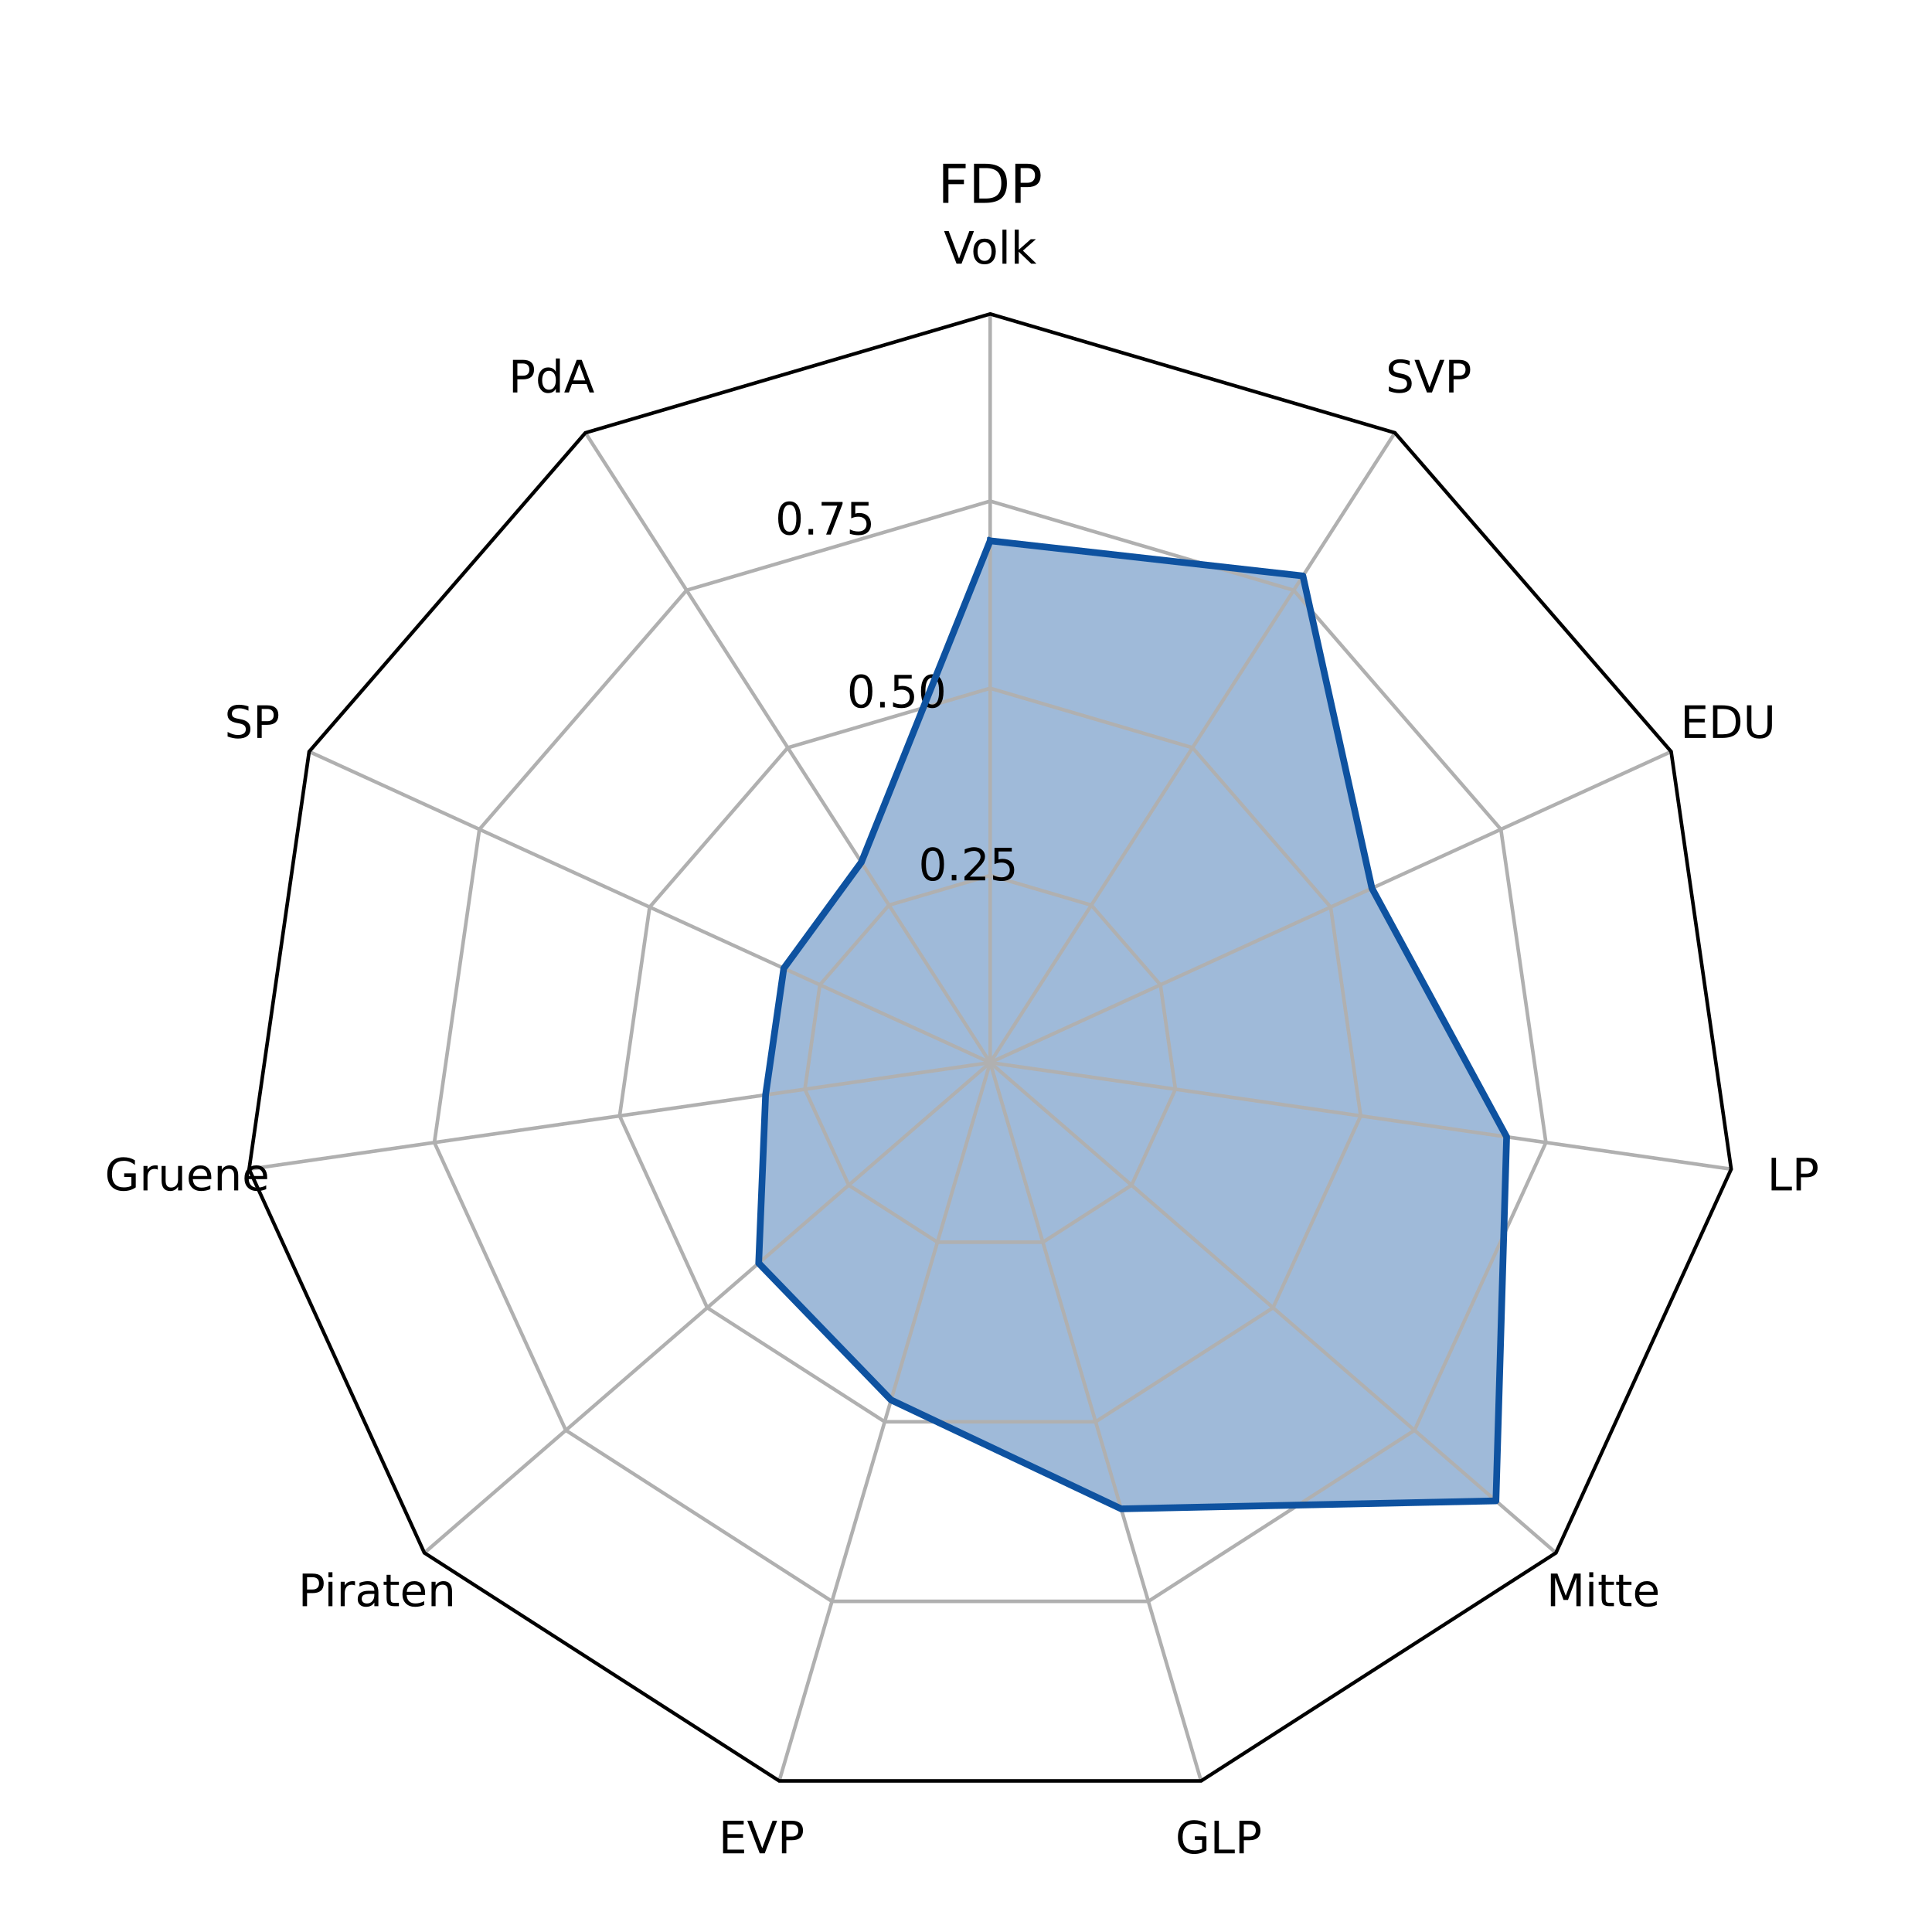
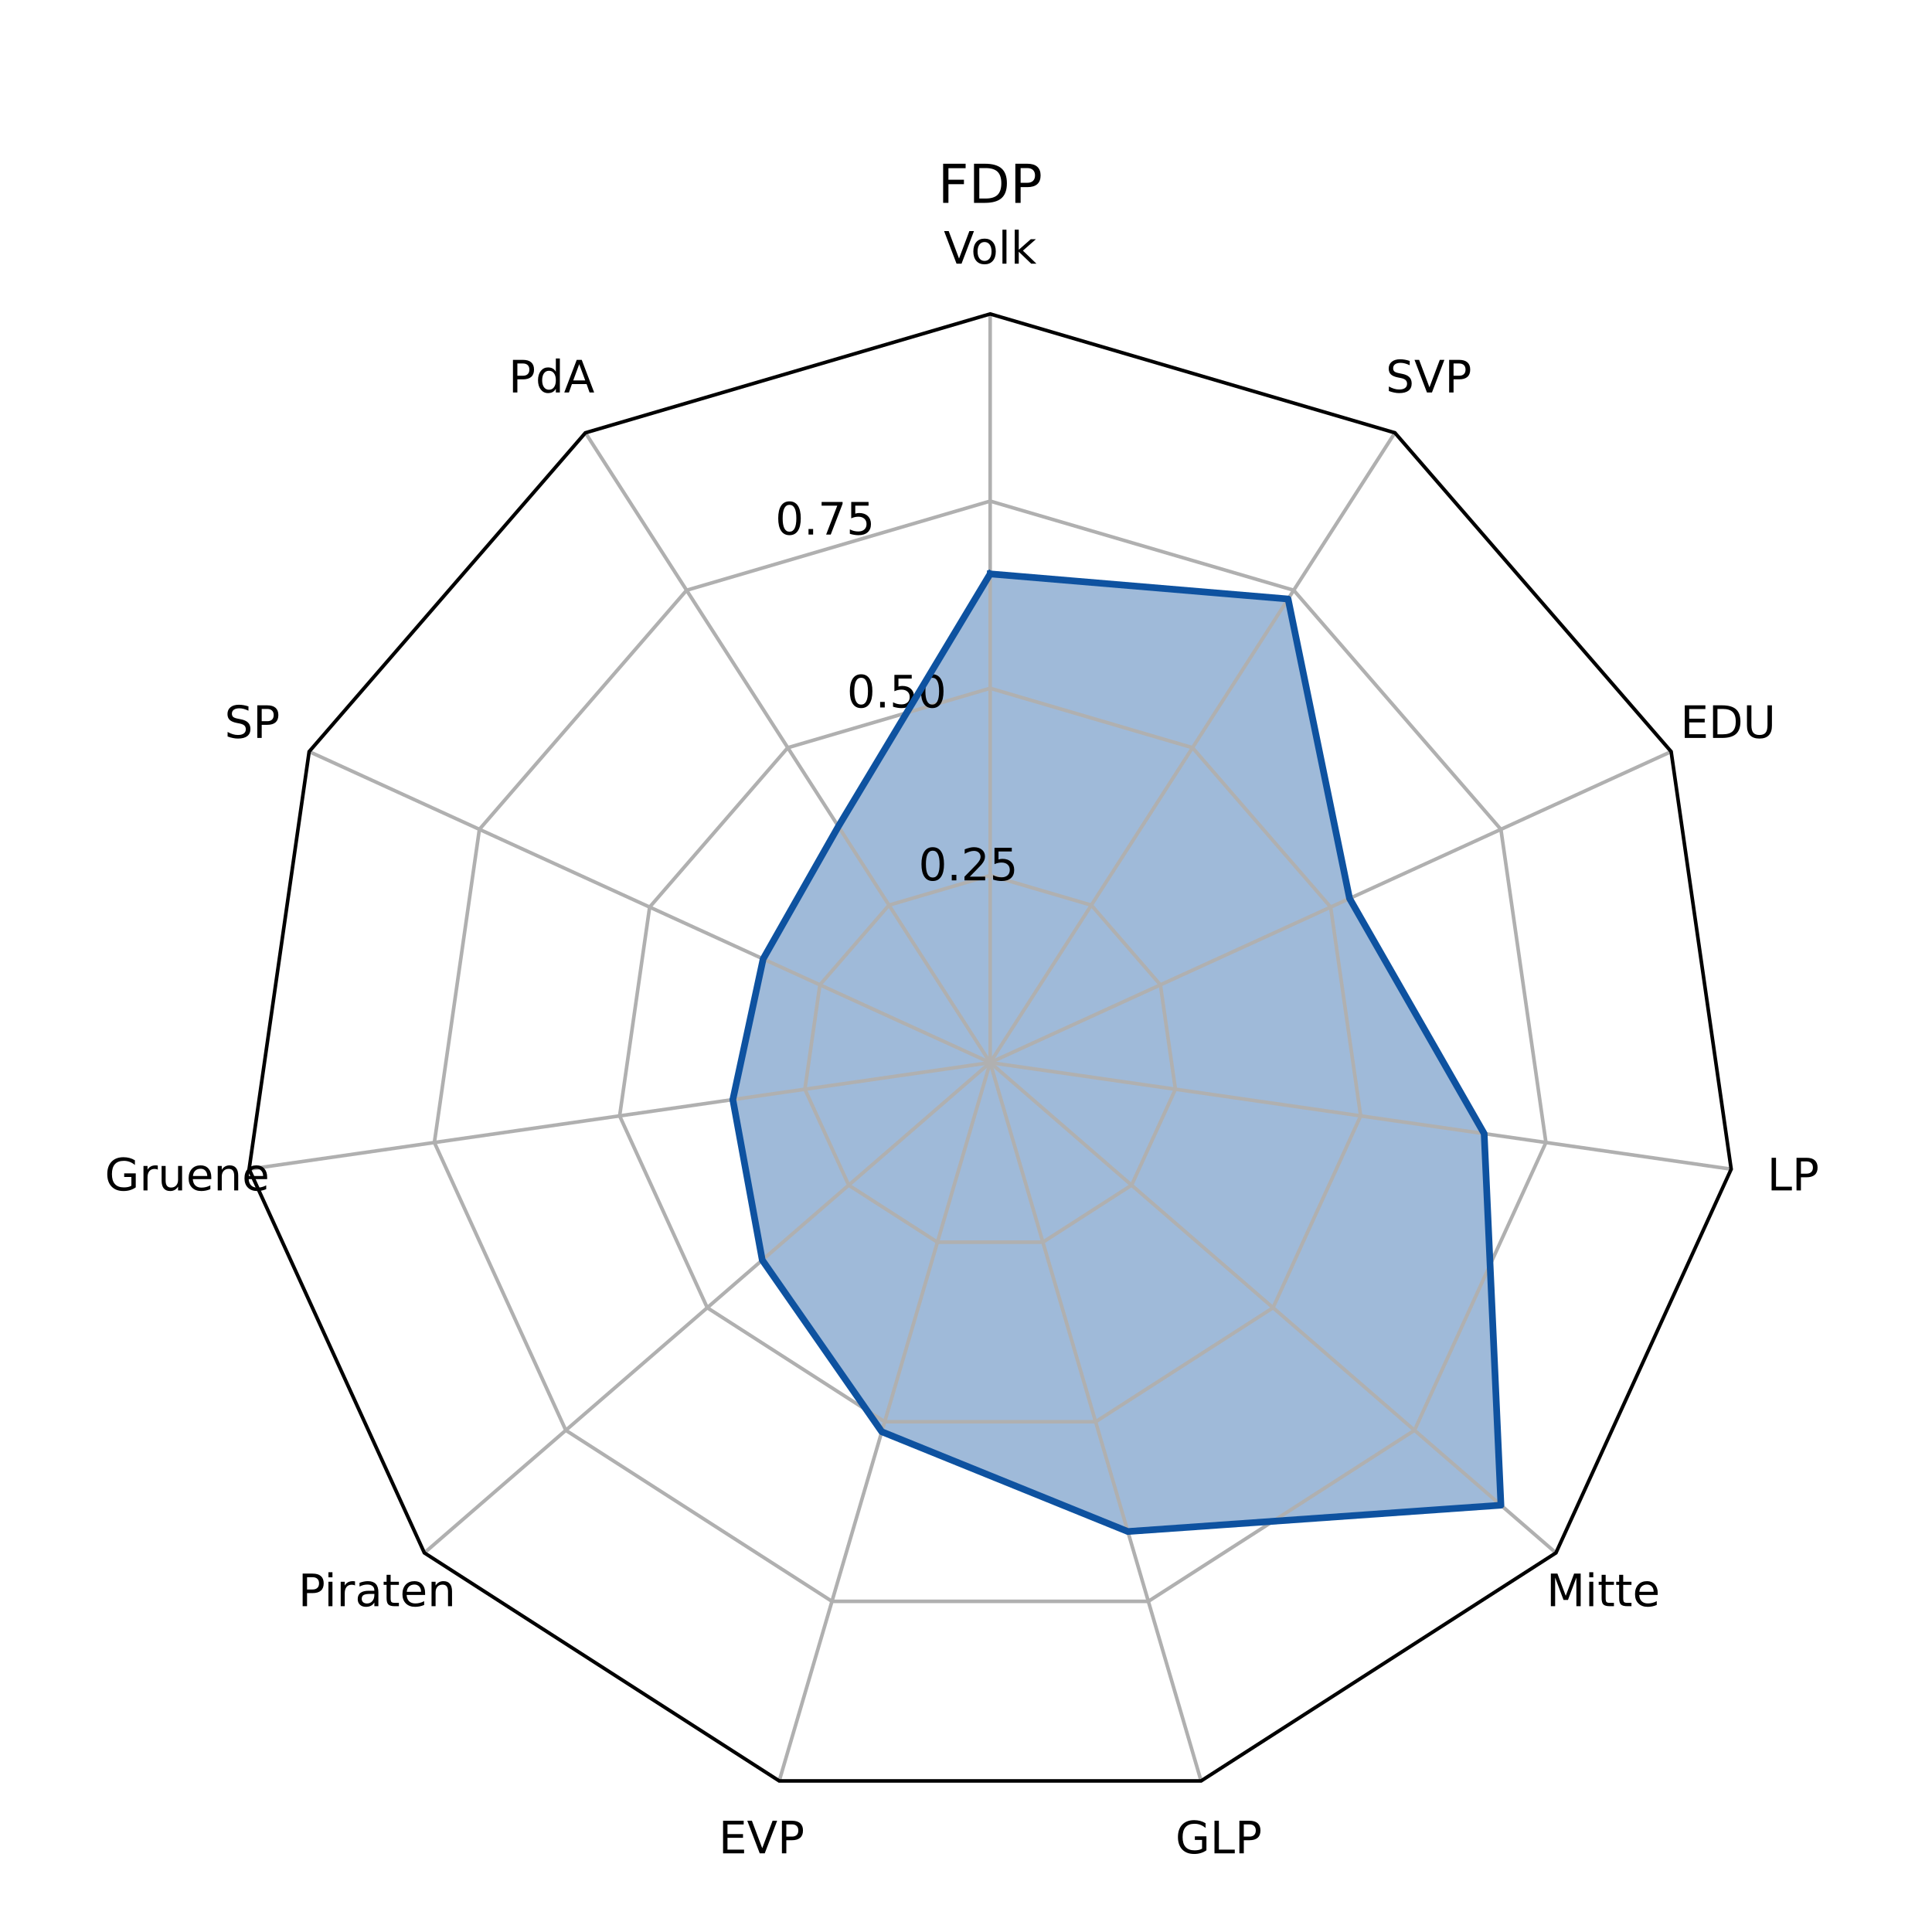
<svg xmlns="http://www.w3.org/2000/svg" xmlns:xlink="http://www.w3.org/1999/xlink" width="432pt" height="432pt" viewBox="0 0 432 432" version="1.1">
  <defs>
    <style type="text/css">*{stroke-linejoin: round; stroke-linecap: butt}</style>
  </defs>
  <g id="figure_1">
    <g id="patch_1">
      <path d="M 0 432  L 432 432  L 432 0  L 0 0  z " style="fill: #ffffff" />
    </g>
    <g id="axes_1">
      <g id="patch_2">
        <path d="M 221.4 70.2  L 130.897 96.774  L 69.128 168.06  L 55.704 261.424  L 94.888 347.224  L 174.238 398.219  L 268.562 398.219  L 347.912 347.224  L 387.096 261.424  L 373.672 168.06  L 311.903 96.774  z " style="fill: #ffffff" />
      </g>
      <g id="patch_3">
-         <path d="M 221.4 120.927  L 192.604 192.792  L 175.257 216.527  L 171.189 244.819  L 169.645 282.446  L 199.248 313.042  L 250.698 337.379  L 334.494 335.597  L 336.885 254.204  L 306.765 198.615  L 291.334 128.78  z " clip-path="url(#p6d20865677)" style="fill: #0e52a0; opacity: 0.4; stroke: #0e52a0; stroke-linejoin: miter" />
+         <path d="M 221.4 128.325  L 187.461 184.79  L 170.643 214.42  L 163.867 245.872  L 170.444 281.754  L 197.164 320.14  L 252.186 342.449  L 335.613 336.566  L 331.864 253.482  L 301.766 200.898  L 288.02 133.937  z " clip-path="url(#pf32fb347f5)" style="fill: #0e52a0; opacity: 0.4; stroke: #0e52a0; stroke-linejoin: miter" />
      </g>
      <g id="matplotlib.axis_1">
        <g id="xtick_1">
          <g id="line2d_1">
-             <path d="M 221.4 237.6  L 221.4 222.382  L 221.4 207.164  L 221.4 191.945  L 221.4 176.727  L 221.4 161.509  L 221.4 146.291  L 221.4 131.073  L 221.4 115.855  L 221.4 100.636  L 221.4 85.418  L 221.4 70.2  " clip-path="url(#p6d20865677)" style="fill: none; stroke: #b0b0b0; stroke-width: 0.8; stroke-linecap: square" />
+             <path d="M 221.4 237.6  L 221.4 222.382  L 221.4 207.164  L 221.4 191.945  L 221.4 176.727  L 221.4 161.509  L 221.4 146.291  L 221.4 131.073  L 221.4 115.855  L 221.4 100.636  L 221.4 85.418  L 221.4 70.2  " clip-path="url(#pf32fb347f5)" style="fill: none; stroke: #b0b0b0; stroke-width: 0.8; stroke-linecap: square" />
          </g>
          <g id="text_1">
-             <g transform="translate(211.0234 58.95938) scale(0.1 -0.1)">
+             <g transform="translate(211.0234 58.95938)scale(0.1 -0.1)">
              <defs>
                <path id="DejaVuSans-56" d="M 1831 0  L 50 4666  L 709 4666  L 2188 738  L 3669 4666  L 4325 4666  L 2547 0  L 1831 0  z " transform="scale(0.015625)" />
                <path id="DejaVuSans-6f" d="M 1959 3097  Q 1497 3097 1228 2736  Q 959 2375 959 1747  Q 959 1119 1226 758  Q 1494 397 1959 397  Q 2419 397 2687 759  Q 2956 1122 2956 1747  Q 2956 2369 2687 2733  Q 2419 3097 1959 3097  z M 1959 3584  Q 2709 3584 3137 3096  Q 3566 2609 3566 1747  Q 3566 888 3137 398  Q 2709 -91 1959 -91  Q 1206 -91 779 398  Q 353 888 353 1747  Q 353 2609 779 3096  Q 1206 3584 1959 3584  z " transform="scale(0.015625)" />
                <path id="DejaVuSans-6c" d="M 603 4863  L 1178 4863  L 1178 0  L 603 0  L 603 4863  z " transform="scale(0.015625)" />
                <path id="DejaVuSans-6b" d="M 581 4863  L 1159 4863  L 1159 1991  L 2875 3500  L 3609 3500  L 1753 1863  L 3688 0  L 2938 0  L 1159 1709  L 1159 0  L 581 0  L 581 4863  z " transform="scale(0.015625)" />
              </defs>
              <use xlink:href="#DejaVuSans-56" />
              <use xlink:href="#DejaVuSans-6f" x="60.658" />
              <use xlink:href="#DejaVuSans-6c" x="121.84" />
              <use xlink:href="#DejaVuSans-6b" x="149.623" />
            </g>
          </g>
        </g>
        <g id="xtick_2">
          <g id="line2d_2">
-             <path d="M 221.4 237.6  L 213.172 224.798  L 204.945 211.995  L 196.717 199.193  L 188.49 186.391  L 180.262 173.588  L 172.035 160.786  L 163.807 147.984  L 155.579 135.181  L 147.352 122.379  L 139.124 109.577  L 130.897 96.774  " clip-path="url(#p6d20865677)" style="fill: none; stroke: #b0b0b0; stroke-width: 0.8; stroke-linecap: square" />
+             <path d="M 221.4 237.6  L 213.172 224.798  L 204.945 211.995  L 196.717 199.193  L 188.49 186.391  L 180.262 173.588  L 172.035 160.786  L 163.807 147.984  L 155.579 135.181  L 147.352 122.379  L 139.124 109.577  L 130.897 96.774  " clip-path="url(#pf32fb347f5)" style="fill: none; stroke: #b0b0b0; stroke-width: 0.8; stroke-linecap: square" />
          </g>
          <g id="text_2">
-             <g transform="translate(113.7184 87.75598) scale(0.1 -0.1)">
+             <g transform="translate(113.7184 87.75598)scale(0.1 -0.1)">
              <defs>
                <path id="DejaVuSans-50" d="M 1259 4147  L 1259 2394  L 2053 2394  Q 2494 2394 2734 2622  Q 2975 2850 2975 3272  Q 2975 3691 2734 3919  Q 2494 4147 2053 4147  L 1259 4147  z M 628 4666  L 2053 4666  Q 2838 4666 3239 4311  Q 3641 3956 3641 3272  Q 3641 2581 3239 2228  Q 2838 1875 2053 1875  L 1259 1875  L 1259 0  L 628 0  L 628 4666  z " transform="scale(0.015625)" />
                <path id="DejaVuSans-64" d="M 2906 2969  L 2906 4863  L 3481 4863  L 3481 0  L 2906 0  L 2906 525  Q 2725 213 2448 61  Q 2172 -91 1784 -91  Q 1150 -91 751 415  Q 353 922 353 1747  Q 353 2572 751 3078  Q 1150 3584 1784 3584  Q 2172 3584 2448 3432  Q 2725 3281 2906 2969  z M 947 1747  Q 947 1113 1208 752  Q 1469 391 1925 391  Q 2381 391 2643 752  Q 2906 1113 2906 1747  Q 2906 2381 2643 2742  Q 2381 3103 1925 3103  Q 1469 3103 1208 2742  Q 947 2381 947 1747  z " transform="scale(0.015625)" />
                <path id="DejaVuSans-41" d="M 2188 4044  L 1331 1722  L 3047 1722  L 2188 4044  z M 1831 4666  L 2547 4666  L 4325 0  L 3669 0  L 3244 1197  L 1141 1197  L 716 0  L 50 0  L 1831 4666  z " transform="scale(0.015625)" />
              </defs>
              <use xlink:href="#DejaVuSans-50" />
              <use xlink:href="#DejaVuSans-64" x="60.303" />
              <use xlink:href="#DejaVuSans-41" x="123.779" />
            </g>
          </g>
        </g>
        <g id="xtick_3">
          <g id="line2d_3">
-             <path d="M 221.4 237.6  L 207.557 231.278  L 193.714 224.956  L 179.871 218.634  L 166.028 212.313  L 152.185 205.991  L 138.342 199.669  L 124.499 193.347  L 110.656 187.025  L 96.813 180.703  L 82.971 174.381  L 69.128 168.06  " clip-path="url(#p6d20865677)" style="fill: none; stroke: #b0b0b0; stroke-width: 0.8; stroke-linecap: square" />
+             <path d="M 221.4 237.6  L 207.557 231.278  L 193.714 224.956  L 179.871 218.634  L 166.028 212.313  L 152.185 205.991  L 138.342 199.669  L 124.499 193.347  L 110.656 187.025  L 96.813 180.703  L 82.971 174.381  L 69.128 168.06  " clip-path="url(#pf32fb347f5)" style="fill: none; stroke: #b0b0b0; stroke-width: 0.8; stroke-linecap: square" />
          </g>
          <g id="text_3">
-             <g transform="translate(50.20369 165.0031) scale(0.1 -0.1)">
+             <g transform="translate(50.20369 165.0031)scale(0.1 -0.1)">
              <defs>
                <path id="DejaVuSans-53" d="M 3425 4513  L 3425 3897  Q 3066 4069 2747 4153  Q 2428 4238 2131 4238  Q 1616 4238 1336 4038  Q 1056 3838 1056 3469  Q 1056 3159 1242 3001  Q 1428 2844 1947 2747  L 2328 2669  Q 3034 2534 3370 2195  Q 3706 1856 3706 1288  Q 3706 609 3251 259  Q 2797 -91 1919 -91  Q 1588 -91 1214 -16  Q 841 59 441 206  L 441 856  Q 825 641 1194 531  Q 1563 422 1919 422  Q 2459 422 2753 634  Q 3047 847 3047 1241  Q 3047 1584 2836 1778  Q 2625 1972 2144 2069  L 1759 2144  Q 1053 2284 737 2584  Q 422 2884 422 3419  Q 422 4038 858 4394  Q 1294 4750 2059 4750  Q 2388 4750 2728 4690  Q 3069 4631 3425 4513  z " transform="scale(0.015625)" />
              </defs>
              <use xlink:href="#DejaVuSans-53" />
              <use xlink:href="#DejaVuSans-50" x="63.477" />
            </g>
          </g>
        </g>
        <g id="xtick_4">
          <g id="line2d_4">
-             <path d="M 221.4 237.6  L 206.337 239.766  L 191.273 241.932  L 176.21 244.097  L 161.147 246.263  L 146.084 248.429  L 131.02 250.595  L 115.957 252.76  L 100.894 254.926  L 85.83 257.092  L 70.767 259.258  L 55.704 261.424  " clip-path="url(#p6d20865677)" style="fill: none; stroke: #b0b0b0; stroke-width: 0.8; stroke-linecap: square" />
+             <path d="M 221.4 237.6  L 206.337 239.766  L 191.273 241.932  L 176.21 244.097  L 161.147 246.263  L 146.084 248.429  L 131.02 250.595  L 115.957 252.76  L 100.894 254.926  L 85.83 257.092  L 70.767 259.258  L 55.704 261.424  " clip-path="url(#pf32fb347f5)" style="fill: none; stroke: #b0b0b0; stroke-width: 0.8; stroke-linecap: square" />
          </g>
          <g id="text_4">
-             <g transform="translate(23.42608 266.1753) scale(0.1 -0.1)">
+             <g transform="translate(23.42608 266.1753)scale(0.1 -0.1)">
              <defs>
                <path id="DejaVuSans-47" d="M 3809 666  L 3809 1919  L 2778 1919  L 2778 2438  L 4434 2438  L 4434 434  Q 4069 175 3628 42  Q 3188 -91 2688 -91  Q 1594 -91 976 548  Q 359 1188 359 2328  Q 359 3472 976 4111  Q 1594 4750 2688 4750  Q 3144 4750 3555 4637  Q 3966 4525 4313 4306  L 4313 3634  Q 3963 3931 3569 4081  Q 3175 4231 2741 4231  Q 1884 4231 1454 3753  Q 1025 3275 1025 2328  Q 1025 1384 1454 906  Q 1884 428 2741 428  Q 3075 428 3337 486  Q 3600 544 3809 666  z " transform="scale(0.015625)" />
                <path id="DejaVuSans-72" d="M 2631 2963  Q 2534 3019 2420 3045  Q 2306 3072 2169 3072  Q 1681 3072 1420 2755  Q 1159 2438 1159 1844  L 1159 0  L 581 0  L 581 3500  L 1159 3500  L 1159 2956  Q 1341 3275 1631 3429  Q 1922 3584 2338 3584  Q 2397 3584 2469 3576  Q 2541 3569 2628 3553  L 2631 2963  z " transform="scale(0.015625)" />
                <path id="DejaVuSans-75" d="M 544 1381  L 544 3500  L 1119 3500  L 1119 1403  Q 1119 906 1312 657  Q 1506 409 1894 409  Q 2359 409 2629 706  Q 2900 1003 2900 1516  L 2900 3500  L 3475 3500  L 3475 0  L 2900 0  L 2900 538  Q 2691 219 2414 64  Q 2138 -91 1772 -91  Q 1169 -91 856 284  Q 544 659 544 1381  z M 1991 3584  L 1991 3584  z " transform="scale(0.015625)" />
                <path id="DejaVuSans-65" d="M 3597 1894  L 3597 1613  L 953 1613  Q 991 1019 1311 708  Q 1631 397 2203 397  Q 2534 397 2845 478  Q 3156 559 3463 722  L 3463 178  Q 3153 47 2828 -22  Q 2503 -91 2169 -91  Q 1331 -91 842 396  Q 353 884 353 1716  Q 353 2575 817 3079  Q 1281 3584 2069 3584  Q 2775 3584 3186 3129  Q 3597 2675 3597 1894  z M 3022 2063  Q 3016 2534 2758 2815  Q 2500 3097 2075 3097  Q 1594 3097 1305 2825  Q 1016 2553 972 2059  L 3022 2063  z " transform="scale(0.015625)" />
                <path id="DejaVuSans-6e" d="M 3513 2113  L 3513 0  L 2938 0  L 2938 2094  Q 2938 2591 2744 2837  Q 2550 3084 2163 3084  Q 1697 3084 1428 2787  Q 1159 2491 1159 1978  L 1159 0  L 581 0  L 581 3500  L 1159 3500  L 1159 2956  Q 1366 3272 1645 3428  Q 1925 3584 2291 3584  Q 2894 3584 3203 3211  Q 3513 2838 3513 2113  z " transform="scale(0.015625)" />
              </defs>
              <use xlink:href="#DejaVuSans-47" />
              <use xlink:href="#DejaVuSans-72" x="77.49" />
              <use xlink:href="#DejaVuSans-75" x="118.604" />
              <use xlink:href="#DejaVuSans-65" x="181.982" />
              <use xlink:href="#DejaVuSans-6e" x="243.506" />
              <use xlink:href="#DejaVuSans-65" x="306.885" />
            </g>
          </g>
        </g>
        <g id="xtick_5">
          <g id="line2d_5">
-             <path d="M 221.4 237.6  L 209.899 247.566  L 198.398 257.532  L 186.897 267.497  L 175.395 277.463  L 163.894 287.429  L 152.393 297.395  L 140.892 307.361  L 129.391 317.326  L 117.89 327.292  L 106.389 337.258  L 94.888 347.224  " clip-path="url(#p6d20865677)" style="fill: none; stroke: #b0b0b0; stroke-width: 0.8; stroke-linecap: square" />
+             <path d="M 221.4 237.6  L 209.899 247.566  L 198.398 257.532  L 186.897 267.497  L 175.395 277.463  L 163.894 287.429  L 152.393 297.395  L 140.892 307.361  L 129.391 317.326  L 117.89 327.292  L 106.389 337.258  L 94.888 347.224  " clip-path="url(#pf32fb347f5)" style="fill: none; stroke: #b0b0b0; stroke-width: 0.8; stroke-linecap: square" />
          </g>
          <g id="text_5">
-             <g transform="translate(66.69062 359.1511) scale(0.1 -0.1)">
+             <g transform="translate(66.69062 359.1511)scale(0.1 -0.1)">
              <defs>
                <path id="DejaVuSans-69" d="M 603 3500  L 1178 3500  L 1178 0  L 603 0  L 603 3500  z M 603 4863  L 1178 4863  L 1178 4134  L 603 4134  L 603 4863  z " transform="scale(0.015625)" />
                <path id="DejaVuSans-61" d="M 2194 1759  Q 1497 1759 1228 1600  Q 959 1441 959 1056  Q 959 750 1161 570  Q 1363 391 1709 391  Q 2188 391 2477 730  Q 2766 1069 2766 1631  L 2766 1759  L 2194 1759  z M 3341 1997  L 3341 0  L 2766 0  L 2766 531  Q 2569 213 2275 61  Q 1981 -91 1556 -91  Q 1019 -91 701 211  Q 384 513 384 1019  Q 384 1609 779 1909  Q 1175 2209 1959 2209  L 2766 2209  L 2766 2266  Q 2766 2663 2505 2880  Q 2244 3097 1772 3097  Q 1472 3097 1187 3025  Q 903 2953 641 2809  L 641 3341  Q 956 3463 1253 3523  Q 1550 3584 1831 3584  Q 2591 3584 2966 3190  Q 3341 2797 3341 1997  z " transform="scale(0.015625)" />
                <path id="DejaVuSans-74" d="M 1172 4494  L 1172 3500  L 2356 3500  L 2356 3053  L 1172 3053  L 1172 1153  Q 1172 725 1289 603  Q 1406 481 1766 481  L 2356 481  L 2356 0  L 1766 0  Q 1100 0 847 248  Q 594 497 594 1153  L 594 3053  L 172 3053  L 172 3500  L 594 3500  L 594 4494  L 1172 4494  z " transform="scale(0.015625)" />
              </defs>
              <use xlink:href="#DejaVuSans-50" />
              <use xlink:href="#DejaVuSans-69" x="58.053" />
              <use xlink:href="#DejaVuSans-72" x="85.836" />
              <use xlink:href="#DejaVuSans-61" x="126.949" />
              <use xlink:href="#DejaVuSans-74" x="188.229" />
              <use xlink:href="#DejaVuSans-65" x="227.438" />
              <use xlink:href="#DejaVuSans-6e" x="288.961" />
            </g>
          </g>
        </g>
        <g id="xtick_6">
          <g id="line2d_6">
-             <path d="M 221.4 237.6  L 217.113 252.202  L 212.825 266.803  L 208.538 281.405  L 204.25 296.007  L 199.963 310.609  L 195.675 325.21  L 191.388 339.812  L 187.1 354.414  L 182.813 369.016  L 178.525 383.617  L 174.238 398.219  " clip-path="url(#p6d20865677)" style="fill: none; stroke: #b0b0b0; stroke-width: 0.8; stroke-linecap: square" />
+             <path d="M 221.4 237.6  L 217.113 252.202  L 212.825 266.803  L 208.538 281.405  L 204.25 296.007  L 199.963 310.609  L 195.675 325.21  L 191.388 339.812  L 187.1 354.414  L 182.813 369.016  L 178.525 383.617  L 174.238 398.219  " clip-path="url(#pf32fb347f5)" style="fill: none; stroke: #b0b0b0; stroke-width: 0.8; stroke-linecap: square" />
          </g>
          <g id="text_6">
-             <g transform="translate(160.6992 414.4114) scale(0.1 -0.1)">
+             <g transform="translate(160.6992 414.4114)scale(0.1 -0.1)">
              <defs>
                <path id="DejaVuSans-45" d="M 628 4666  L 3578 4666  L 3578 4134  L 1259 4134  L 1259 2753  L 3481 2753  L 3481 2222  L 1259 2222  L 1259 531  L 3634 531  L 3634 0  L 628 0  L 628 4666  z " transform="scale(0.015625)" />
              </defs>
              <use xlink:href="#DejaVuSans-45" />
              <use xlink:href="#DejaVuSans-56" x="63.184" />
              <use xlink:href="#DejaVuSans-50" x="131.592" />
            </g>
          </g>
        </g>
        <g id="xtick_7">
          <g id="line2d_7">
-             <path d="M 221.4 237.6  L 225.687 252.202  L 229.975 266.803  L 234.262 281.405  L 238.55 296.007  L 242.837 310.609  L 247.125 325.21  L 251.412 339.812  L 255.7 354.414  L 259.987 369.016  L 264.275 383.617  L 268.562 398.219  " clip-path="url(#p6d20865677)" style="fill: none; stroke: #b0b0b0; stroke-width: 0.8; stroke-linecap: square" />
+             <path d="M 221.4 237.6  L 225.687 252.202  L 229.975 266.803  L 234.262 281.405  L 238.55 296.007  L 242.837 310.609  L 247.125 325.21  L 251.412 339.812  L 255.7 354.414  L 259.987 369.016  L 264.275 383.617  L 268.562 398.219  " clip-path="url(#pf32fb347f5)" style="fill: none; stroke: #b0b0b0; stroke-width: 0.8; stroke-linecap: square" />
          </g>
          <g id="text_7">
-             <g transform="translate(262.8313 414.4114) scale(0.1 -0.1)">
+             <g transform="translate(262.8313 414.4114)scale(0.1 -0.1)">
              <defs>
                <path id="DejaVuSans-4c" d="M 628 4666  L 1259 4666  L 1259 531  L 3531 531  L 3531 0  L 628 0  L 628 4666  z " transform="scale(0.015625)" />
              </defs>
              <use xlink:href="#DejaVuSans-47" />
              <use xlink:href="#DejaVuSans-4c" x="77.49" />
              <use xlink:href="#DejaVuSans-50" x="133.203" />
            </g>
          </g>
        </g>
        <g id="xtick_8">
          <g id="line2d_8">
-             <path d="M 221.4 237.6  L 232.901 247.566  L 244.402 257.532  L 255.903 267.497  L 267.405 277.463  L 278.906 287.429  L 290.407 297.395  L 301.908 307.361  L 313.409 317.326  L 324.91 327.292  L 336.411 337.258  L 347.912 347.224  " clip-path="url(#p6d20865677)" style="fill: none; stroke: #b0b0b0; stroke-width: 0.8; stroke-linecap: square" />
+             <path d="M 221.4 237.6  L 232.901 247.566  L 244.402 257.532  L 255.903 267.497  L 267.405 277.463  L 278.906 287.429  L 290.407 297.395  L 301.908 307.361  L 313.409 317.326  L 324.91 327.292  L 336.411 337.258  L 347.912 347.224  " clip-path="url(#pf32fb347f5)" style="fill: none; stroke: #b0b0b0; stroke-width: 0.8; stroke-linecap: square" />
          </g>
          <g id="text_8">
-             <g transform="translate(345.793 359.1511) scale(0.1 -0.1)">
+             <g transform="translate(345.793 359.1511)scale(0.1 -0.1)">
              <defs>
                <path id="DejaVuSans-4d" d="M 628 4666  L 1569 4666  L 2759 1491  L 3956 4666  L 4897 4666  L 4897 0  L 4281 0  L 4281 4097  L 3078 897  L 2444 897  L 1241 4097  L 1241 0  L 628 0  L 628 4666  z " transform="scale(0.015625)" />
              </defs>
              <use xlink:href="#DejaVuSans-4d" />
              <use xlink:href="#DejaVuSans-69" x="86.279" />
              <use xlink:href="#DejaVuSans-74" x="114.062" />
              <use xlink:href="#DejaVuSans-74" x="153.271" />
              <use xlink:href="#DejaVuSans-65" x="192.48" />
            </g>
          </g>
        </g>
        <g id="xtick_9">
          <g id="line2d_9">
-             <path d="M 221.4 237.6  L 236.463 239.766  L 251.527 241.932  L 266.59 244.097  L 281.653 246.263  L 296.716 248.429  L 311.78 250.595  L 326.843 252.76  L 341.906 254.926  L 356.97 257.092  L 372.033 259.258  L 387.096 261.424  " clip-path="url(#p6d20865677)" style="fill: none; stroke: #b0b0b0; stroke-width: 0.8; stroke-linecap: square" />
+             <path d="M 221.4 237.6  L 236.463 239.766  L 251.527 241.932  L 266.59 244.097  L 281.653 246.263  L 296.716 248.429  L 311.78 250.595  L 326.843 252.76  L 341.906 254.926  L 356.97 257.092  L 372.033 259.258  L 387.096 261.424  " clip-path="url(#pf32fb347f5)" style="fill: none; stroke: #b0b0b0; stroke-width: 0.8; stroke-linecap: square" />
          </g>
          <g id="text_9">
-             <g transform="translate(395.1528 266.1753) scale(0.1 -0.1)">
+             <g transform="translate(395.1528 266.1753)scale(0.1 -0.1)">
              <use xlink:href="#DejaVuSans-4c" />
              <use xlink:href="#DejaVuSans-50" x="55.713" />
            </g>
          </g>
        </g>
        <g id="xtick_10">
          <g id="line2d_10">
-             <path d="M 221.4 237.6  L 235.243 231.278  L 249.086 224.956  L 262.929 218.634  L 276.772 212.313  L 290.615 205.991  L 304.458 199.669  L 318.301 193.347  L 332.144 187.025  L 345.987 180.703  L 359.829 174.381  L 373.672 168.06  " clip-path="url(#p6d20865677)" style="fill: none; stroke: #b0b0b0; stroke-width: 0.8; stroke-linecap: square" />
+             <path d="M 221.4 237.6  L 235.243 231.278  L 249.086 224.956  L 262.929 218.634  L 276.772 212.313  L 290.615 205.991  L 304.458 199.669  L 318.301 193.347  L 332.144 187.025  L 345.987 180.703  L 359.829 174.381  L 373.672 168.06  " clip-path="url(#pf32fb347f5)" style="fill: none; stroke: #b0b0b0; stroke-width: 0.8; stroke-linecap: square" />
          </g>
          <g id="text_10">
-             <g transform="translate(375.7385 165.0031) scale(0.1 -0.1)">
+             <g transform="translate(375.7385 165.0031)scale(0.1 -0.1)">
              <defs>
                <path id="DejaVuSans-44" d="M 1259 4147  L 1259 519  L 2022 519  Q 2988 519 3436 956  Q 3884 1394 3884 2338  Q 3884 3275 3436 3711  Q 2988 4147 2022 4147  L 1259 4147  z M 628 4666  L 1925 4666  Q 3281 4666 3915 4102  Q 4550 3538 4550 2338  Q 4550 1131 3912 565  Q 3275 0 1925 0  L 628 0  L 628 4666  z " transform="scale(0.015625)" />
                <path id="DejaVuSans-55" d="M 556 4666  L 1191 4666  L 1191 1831  Q 1191 1081 1462 751  Q 1734 422 2344 422  Q 2950 422 3222 751  Q 3494 1081 3494 1831  L 3494 4666  L 4128 4666  L 4128 1753  Q 4128 841 3676 375  Q 3225 -91 2344 -91  Q 1459 -91 1007 375  Q 556 841 556 1753  L 556 4666  z " transform="scale(0.015625)" />
              </defs>
              <use xlink:href="#DejaVuSans-45" />
              <use xlink:href="#DejaVuSans-44" x="63.184" />
              <use xlink:href="#DejaVuSans-55" x="140.186" />
            </g>
          </g>
        </g>
        <g id="xtick_11">
          <g id="line2d_11">
-             <path d="M 221.4 237.6  L 229.628 224.798  L 237.855 211.995  L 246.083 199.193  L 254.31 186.391  L 262.538 173.588  L 270.765 160.786  L 278.993 147.984  L 287.221 135.181  L 295.448 122.379  L 303.676 109.577  L 311.903 96.774  " clip-path="url(#p6d20865677)" style="fill: none; stroke: #b0b0b0; stroke-width: 0.8; stroke-linecap: square" />
+             <path d="M 221.4 237.6  L 229.628 224.798  L 237.855 211.995  L 246.083 199.193  L 254.31 186.391  L 262.538 173.588  L 270.765 160.786  L 278.993 147.984  L 287.221 135.181  L 295.448 122.379  L 303.676 109.577  L 311.903 96.774  " clip-path="url(#pf32fb347f5)" style="fill: none; stroke: #b0b0b0; stroke-width: 0.8; stroke-linecap: square" />
          </g>
          <g id="text_11">
-             <g transform="translate(309.8629 87.75598) scale(0.1 -0.1)">
+             <g transform="translate(309.8629 87.75598)scale(0.1 -0.1)">
              <use xlink:href="#DejaVuSans-53" />
              <use xlink:href="#DejaVuSans-56" x="63.477" />
              <use xlink:href="#DejaVuSans-50" x="131.885" />
            </g>
          </g>
        </g>
      </g>
      <g id="matplotlib.axis_2">
        <g id="ytick_1">
          <g id="line2d_12">
-             <path d="M 221.4 195.75  L 198.774 202.394  L 183.332 220.215  L 179.976 243.556  L 189.772 265.006  L 209.609 277.755  L 233.191 277.755  L 253.028 265.006  L 262.824 243.556  L 259.468 220.215  L 244.026 202.394  L 221.4 195.75  " clip-path="url(#p6d20865677)" style="fill: none; stroke: #b0b0b0; stroke-width: 0.8; stroke-linecap: square" />
+             <path d="M 221.4 195.75  L 198.774 202.394  L 183.332 220.215  L 179.976 243.556  L 189.772 265.006  L 209.609 277.755  L 233.191 277.755  L 253.028 265.006  L 262.824 243.556  L 259.468 220.215  L 244.026 202.394  L 221.4 195.75  " clip-path="url(#pf32fb347f5)" style="fill: none; stroke: #b0b0b0; stroke-width: 0.8; stroke-linecap: square" />
          </g>
          <g id="text_12">
-             <g transform="translate(205.3847 196.856) scale(0.1 -0.1)">
+             <g transform="translate(205.3847 196.856)scale(0.1 -0.1)">
              <defs>
                <path id="DejaVuSans-30" d="M 2034 4250  Q 1547 4250 1301 3770  Q 1056 3291 1056 2328  Q 1056 1369 1301 889  Q 1547 409 2034 409  Q 2525 409 2770 889  Q 3016 1369 3016 2328  Q 3016 3291 2770 3770  Q 2525 4250 2034 4250  z M 2034 4750  Q 2819 4750 3233 4129  Q 3647 3509 3647 2328  Q 3647 1150 3233 529  Q 2819 -91 2034 -91  Q 1250 -91 836 529  Q 422 1150 422 2328  Q 422 3509 836 4129  Q 1250 4750 2034 4750  z " transform="scale(0.015625)" />
                <path id="DejaVuSans-2e" d="M 684 794  L 1344 794  L 1344 0  L 684 0  L 684 794  z " transform="scale(0.015625)" />
                <path id="DejaVuSans-32" d="M 1228 531  L 3431 531  L 3431 0  L 469 0  L 469 531  Q 828 903 1448 1529  Q 2069 2156 2228 2338  Q 2531 2678 2651 2914  Q 2772 3150 2772 3378  Q 2772 3750 2511 3984  Q 2250 4219 1831 4219  Q 1534 4219 1204 4116  Q 875 4013 500 3803  L 500 4441  Q 881 4594 1212 4672  Q 1544 4750 1819 4750  Q 2544 4750 2975 4387  Q 3406 4025 3406 3419  Q 3406 3131 3298 2873  Q 3191 2616 2906 2266  Q 2828 2175 2409 1742  Q 1991 1309 1228 531  z " transform="scale(0.015625)" />
                <path id="DejaVuSans-35" d="M 691 4666  L 3169 4666  L 3169 4134  L 1269 4134  L 1269 2991  Q 1406 3038 1543 3061  Q 1681 3084 1819 3084  Q 2600 3084 3056 2656  Q 3513 2228 3513 1497  Q 3513 744 3044 326  Q 2575 -91 1722 -91  Q 1428 -91 1123 -41  Q 819 9 494 109  L 494 744  Q 775 591 1075 516  Q 1375 441 1709 441  Q 2250 441 2565 725  Q 2881 1009 2881 1497  Q 2881 1984 2565 2268  Q 2250 2553 1709 2553  Q 1456 2553 1204 2497  Q 953 2441 691 2322  L 691 4666  z " transform="scale(0.015625)" />
              </defs>
              <use xlink:href="#DejaVuSans-30" />
              <use xlink:href="#DejaVuSans-2e" x="63.623" />
              <use xlink:href="#DejaVuSans-32" x="95.41" />
              <use xlink:href="#DejaVuSans-35" x="159.033" />
            </g>
          </g>
        </g>
        <g id="ytick_2">
          <g id="line2d_13">
-             <path d="M 221.4 153.9  L 176.148 167.187  L 145.264 202.83  L 138.552 249.512  L 158.144 292.412  L 197.819 317.91  L 244.981 317.91  L 284.656 292.412  L 304.248 249.512  L 297.536 202.83  L 266.652 167.187  L 221.4 153.9  " clip-path="url(#p6d20865677)" style="fill: none; stroke: #b0b0b0; stroke-width: 0.8; stroke-linecap: square" />
+             <path d="M 221.4 153.9  L 176.148 167.187  L 145.264 202.83  L 138.552 249.512  L 158.144 292.412  L 197.819 317.91  L 244.981 317.91  L 284.656 292.412  L 304.248 249.512  L 297.536 202.83  L 266.652 167.187  L 221.4 153.9  " clip-path="url(#pf32fb347f5)" style="fill: none; stroke: #b0b0b0; stroke-width: 0.8; stroke-linecap: square" />
          </g>
          <g id="text_13">
-             <g transform="translate(189.3694 158.1916) scale(0.1 -0.1)">
+             <g transform="translate(189.3694 158.1916)scale(0.1 -0.1)">
              <use xlink:href="#DejaVuSans-30" />
              <use xlink:href="#DejaVuSans-2e" x="63.623" />
              <use xlink:href="#DejaVuSans-35" x="95.41" />
              <use xlink:href="#DejaVuSans-30" x="159.033" />
            </g>
          </g>
        </g>
        <g id="ytick_3">
          <g id="line2d_14">
-             <path d="M 221.4 112.05  L 153.523 131.981  L 107.196 185.445  L 97.128 255.468  L 126.516 319.818  L 186.028 358.064  L 256.772 358.064  L 316.284 319.818  L 345.672 255.468  L 335.604 185.445  L 289.277 131.981  L 221.4 112.05  " clip-path="url(#p6d20865677)" style="fill: none; stroke: #b0b0b0; stroke-width: 0.8; stroke-linecap: square" />
+             <path d="M 221.4 112.05  L 153.523 131.981  L 107.196 185.445  L 97.128 255.468  L 126.516 319.818  L 186.028 358.064  L 256.772 358.064  L 316.284 319.818  L 345.672 255.468  L 335.604 185.445  L 289.277 131.981  L 221.4 112.05  " clip-path="url(#pf32fb347f5)" style="fill: none; stroke: #b0b0b0; stroke-width: 0.8; stroke-linecap: square" />
          </g>
          <g id="text_14">
-             <g transform="translate(173.3541 119.5272) scale(0.1 -0.1)">
+             <g transform="translate(173.3541 119.5272)scale(0.1 -0.1)">
              <defs>
                <path id="DejaVuSans-37" d="M 525 4666  L 3525 4666  L 3525 4397  L 1831 0  L 1172 0  L 2766 4134  L 525 4134  L 525 4666  z " transform="scale(0.015625)" />
              </defs>
              <use xlink:href="#DejaVuSans-30" />
              <use xlink:href="#DejaVuSans-2e" x="63.623" />
              <use xlink:href="#DejaVuSans-37" x="95.41" />
              <use xlink:href="#DejaVuSans-35" x="159.033" />
            </g>
          </g>
        </g>
      </g>
      <g id="line2d_15">
-         <path d="M 221.4 120.927  L 192.604 192.792  L 175.257 216.527  L 171.189 244.819  L 169.645 282.446  L 199.248 313.042  L 250.698 337.379  L 334.494 335.597  L 336.885 254.204  L 306.765 198.615  L 291.334 128.78  L 221.4 120.927  " clip-path="url(#p6d20865677)" style="fill: none; stroke: #0e52a0; stroke-width: 1.5; stroke-linecap: square" />
+         <path d="M 221.4 128.325  L 187.461 184.79  L 170.643 214.42  L 163.867 245.872  L 170.444 281.754  L 197.164 320.14  L 252.186 342.449  L 335.613 336.566  L 331.864 253.482  L 301.766 200.898  L 288.02 133.937  L 221.4 128.325  " clip-path="url(#pf32fb347f5)" style="fill: none; stroke: #0e52a0; stroke-width: 1.5; stroke-linecap: square" />
      </g>
      <g id="patch_4">
        <path d="M 221.4 70.2  L 130.897 96.774  L 69.128 168.06  L 55.704 261.424  L 94.888 347.224  L 174.238 398.219  L 268.562 398.219  L 347.912 347.224  L 387.096 261.424  L 373.672 168.06  L 311.903 96.774  L 221.4 70.2  z " style="fill: none; stroke: #000000; stroke-width: 0.8; stroke-linejoin: miter; stroke-linecap: square" />
      </g>
      <g id="text_15">
-         <g transform="translate(209.7113 45.36094) scale(0.12 -0.12)">
+         <g transform="translate(209.7113 45.36094)scale(0.12 -0.12)">
          <defs>
            <path id="DejaVuSans-46" d="M 628 4666  L 3309 4666  L 3309 4134  L 1259 4134  L 1259 2759  L 3109 2759  L 3109 2228  L 1259 2228  L 1259 0  L 628 0  L 628 4666  z " transform="scale(0.015625)" />
          </defs>
          <use xlink:href="#DejaVuSans-46" />
          <use xlink:href="#DejaVuSans-44" x="57.52" />
          <use xlink:href="#DejaVuSans-50" x="134.521" />
        </g>
      </g>
    </g>
  </g>
  <defs>
-     <clipPath id="p6d20865677">
+     <clipPath id="pf32fb347f5">
      <path d="M 221.4 70.2  L 130.897 96.774  L 69.128 168.06  L 55.704 261.424  L 94.888 347.224  L 174.238 398.219  L 268.562 398.219  L 347.912 347.224  L 387.096 261.424  L 373.672 168.06  L 311.903 96.774  z " />
    </clipPath>
  </defs>
</svg>
